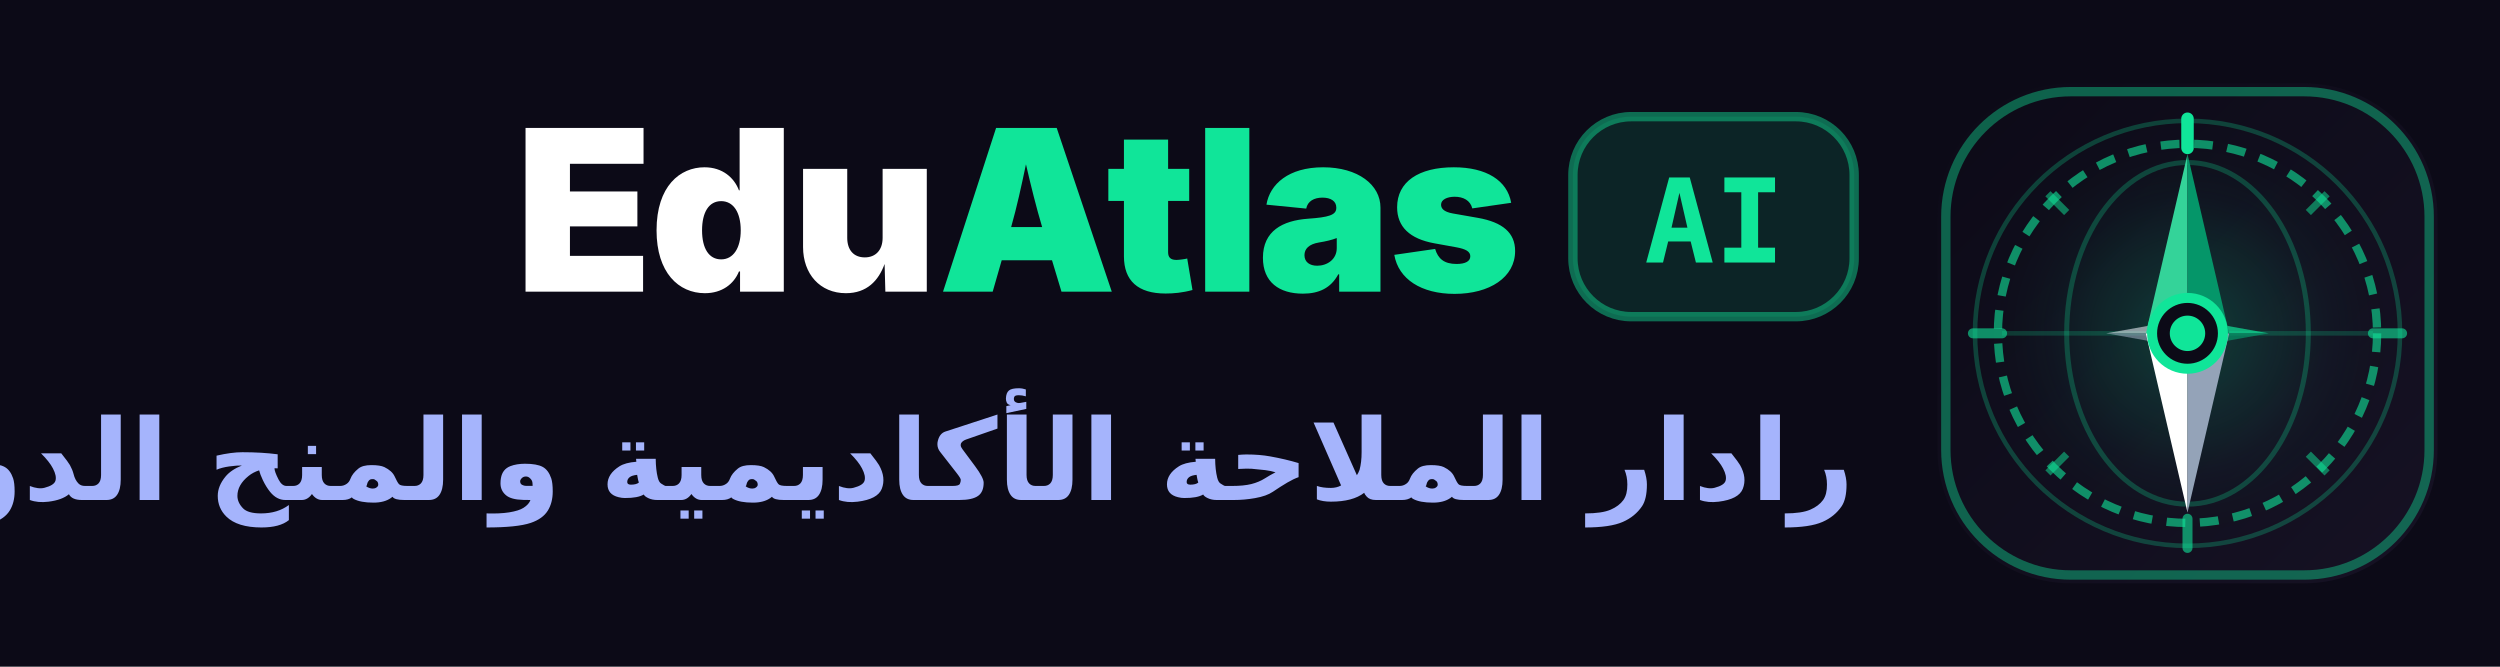
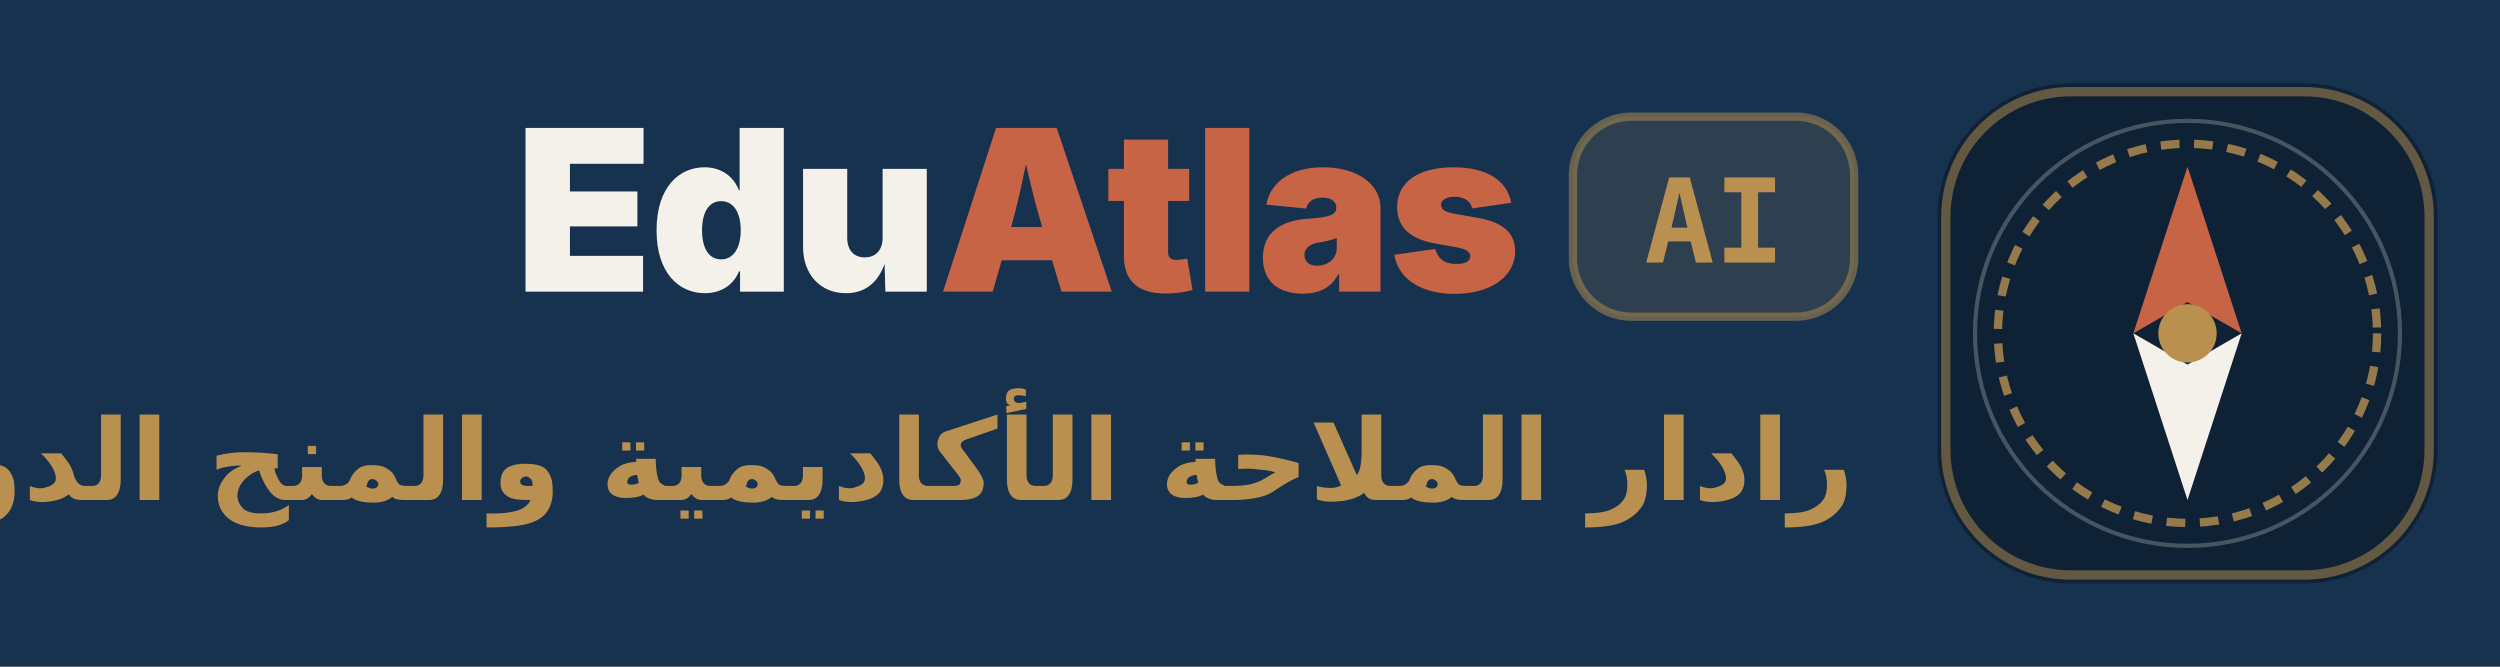
<svg xmlns="http://www.w3.org/2000/svg" viewBox="0 0 1200 320" width="1200" height="320">
-   <defs>
-     <linearGradient id="sqBg" x1="0%" y1="0%" x2="100%" y2="100%">
-       <stop offset="0%" stop-color="#0C0A17" />
-       <stop offset="100%" stop-color="#161224" />
-     </linearGradient>
-     <radialGradient id="sqGlow" cx="50%" cy="50%" r="50%">
-       <stop offset="0%" stop-color="#10E599" stop-opacity="0.22" />
-       <stop offset="60%" stop-color="#10E599" stop-opacity="0.04" />
-       <stop offset="100%" stop-color="#0C0A17" stop-opacity="0" />
-     </radialGradient>
-   </defs>
-   <rect width="1200" height="320" fill="#0C0A17" />
+   <rect width="1200" height="320" fill="#16324F" />
  <g transform="translate(930, 40)">
-     <rect width="240" height="240" rx="64" fill="url(#sqBg)" />
-     <circle cx="120" cy="120" r="110" fill="url(#sqGlow)" />
-     <rect width="232" height="232" x="4" y="4" rx="60" fill="none" stroke="#10E599" stroke-opacity="0.4" stroke-width="4.5" />
-     <circle cx="120" cy="120" r="102" stroke="#10E599" stroke-width="2.2" stroke-opacity="0.25" fill="none" />
-     <circle cx="120" cy="120" r="91" stroke="#10E599" stroke-width="4" stroke-dasharray="9 7" stroke-opacity="0.6" fill="none" />
-     <line x1="120" y1="17" x2="120" y2="31" stroke="#10E599" stroke-width="6" stroke-linecap="round" />
-     <line x1="120" y1="209" x2="120" y2="223" stroke="#10E599" stroke-width="4.8" stroke-opacity="0.6" stroke-linecap="round" />
-     <line x1="17" y1="120" x2="31" y2="120" stroke="#10E599" stroke-width="4.8" stroke-opacity="0.6" stroke-linecap="round" />
-     <line x1="209" y1="120" x2="223" y2="120" stroke="#10E599" stroke-width="4.8" stroke-opacity="0.6" stroke-linecap="round" />
-     <line x1="53" y1="53" x2="62" y2="62" stroke="#10E599" stroke-width="3.5" stroke-opacity="0.5" />
-     <line x1="187" y1="53" x2="178" y2="62" stroke="#10E599" stroke-width="3.5" stroke-opacity="0.5" />
-     <line x1="53" y1="187" x2="62" y2="178" stroke="#10E599" stroke-width="3.5" stroke-opacity="0.5" />
-     <line x1="187" y1="187" x2="178" y2="178" stroke="#10E599" stroke-width="3.5" stroke-opacity="0.5" />
-     <ellipse cx="120" cy="120" rx="58" ry="82" stroke="#10E599" stroke-width="2.4" stroke-opacity="0.25" fill="none" />
-     <line x1="31" y1="120" x2="209" y2="120" stroke="#10E599" stroke-width="2.2" stroke-opacity="0.2" />
-     <polygon points="120,120 159,120 120,113" fill="#10E599" fill-opacity="0.7" />
-     <polygon points="120,120 159,120 120,127" fill="#059669" fill-opacity="0.7" />
-     <polygon points="120,120 81,120 120,113" fill="#E2E8F0" fill-opacity="0.6" />
-     <polygon points="120,120 81,120 120,127" fill="#94A3B8" fill-opacity="0.6" />
-     <polygon points="120,206 120,120 100,120" fill="#FFFFFF" />
-     <polygon points="120,206 140,120 120,120" fill="#94A3B8" />
-     <polygon points="120,34 120,120 100,120" fill="#34D399" />
-     <polygon points="120,34 140,120 120,120" fill="#059669" />
-     <circle cx="120" cy="120" r="17" fill="#0C0A17" stroke="#10E599" stroke-width="4.8" />
-     <circle cx="120" cy="120" r="8.5" fill="#10E599" />
+     <rect width="240" height="240" rx="64" fill="#0E2135" />
+     <rect width="232" height="232" x="4" y="4" rx="60" fill="none" stroke="#B99050" stroke-opacity="0.5" stroke-width="4.5" />
+     <circle cx="120" cy="120" r="102" stroke="#F4F1EA" stroke-width="2" stroke-opacity="0.25" fill="none" />
+     <circle cx="120" cy="120" r="91" stroke="#B99050" stroke-width="4" stroke-dasharray="9 7" stroke-opacity="0.8" fill="none" />
+     <polygon points="120,40 146,120 120,105 94,120" fill="#C86446" />
+     <polygon points="120,200 146,120 120,135 94,120" fill="#F4F1EA" />
+     <circle cx="120" cy="120" r="14" fill="#B99050" />
  </g>
  <g transform="translate(890, 140)">
-     <text x="-160" y="0" text-anchor="end" font-family="'Plus Jakarta Sans', system-ui, -apple-system, sans-serif" font-size="108" font-weight="900" fill="#FFFFFF" letter-spacing="-1.5">Edu<tspan fill="#10E599">Atlas</tspan>
+     <text x="-160" y="0" text-anchor="end" font-family="'Plus Jakarta Sans', system-ui, -apple-system, sans-serif" font-size="108" font-weight="900" fill="#F4F1EA" letter-spacing="-1.5">Edu<tspan fill="#C86446">Atlas</tspan>
    </text>
-     <rect x="-135" y="-84" width="135" height="96" rx="28" fill="#10E599" fill-opacity="0.12" stroke="#10E599" stroke-width="4.5" stroke-opacity="0.45" />
-     <text x="-67" y="-14" text-anchor="middle" font-family="'JetBrains Mono', monospace, sans-serif" font-size="56" font-weight="800" fill="#10E599">AI</text>
+     <rect x="-135" y="-84" width="135" height="96" rx="28" fill="#B99050" fill-opacity="0.15" stroke="#B99050" stroke-width="4" stroke-opacity="0.5" />
+     <text x="-67" y="-14" text-anchor="middle" font-family="'JetBrains Mono', monospace, sans-serif" font-size="56" font-weight="800" fill="#B99050">AI</text>
  </g>
-   <text x="890" y="240" text-anchor="end" font-family="'Cairo', 'IBM Plex Sans Arabic', 'Segoe UI', Tahoma, sans-serif" font-size="54" font-weight="700" fill="#A5B4FC" letter-spacing="0">رادار الملاحة الأكاديمية والمنح الدولية</text>
+   <text x="890" y="240" text-anchor="end" font-family="'Cairo', 'IBM Plex Sans Arabic', 'Segoe UI', Tahoma, sans-serif" font-size="54" font-weight="700" fill="#B99050" letter-spacing="0">رادار الملاحة الأكاديمية والمنح الدولية</text>
</svg>
